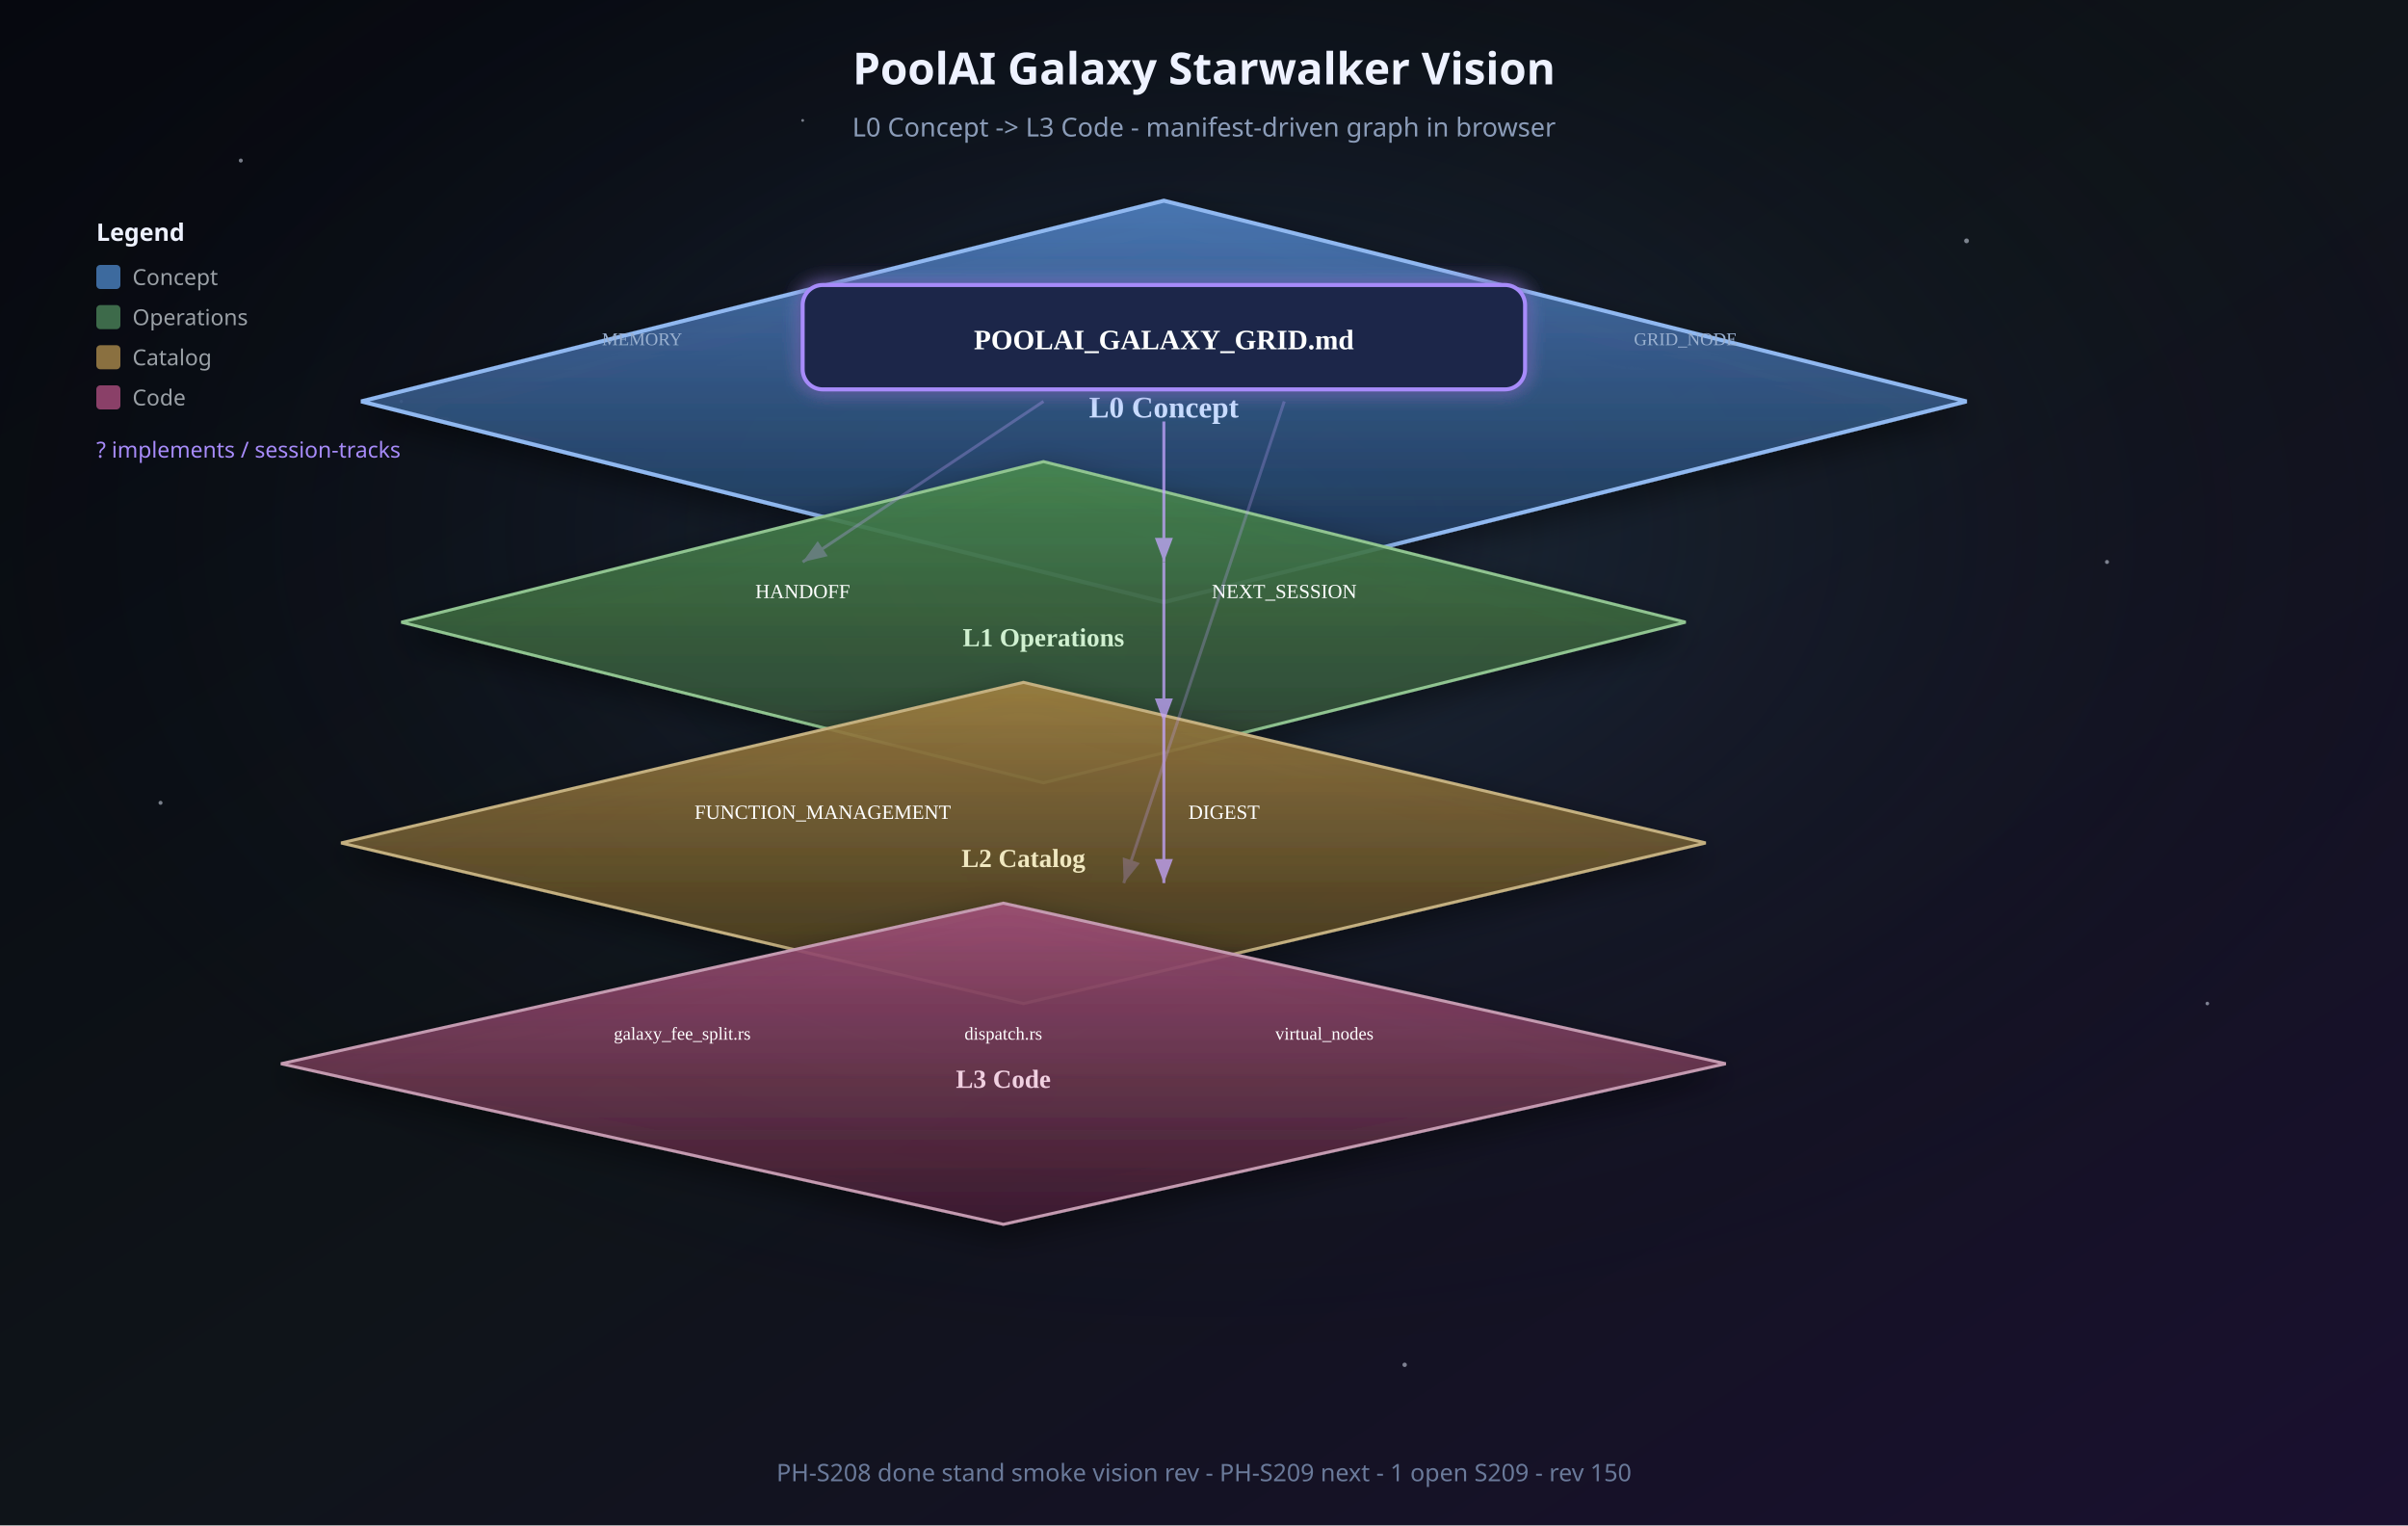
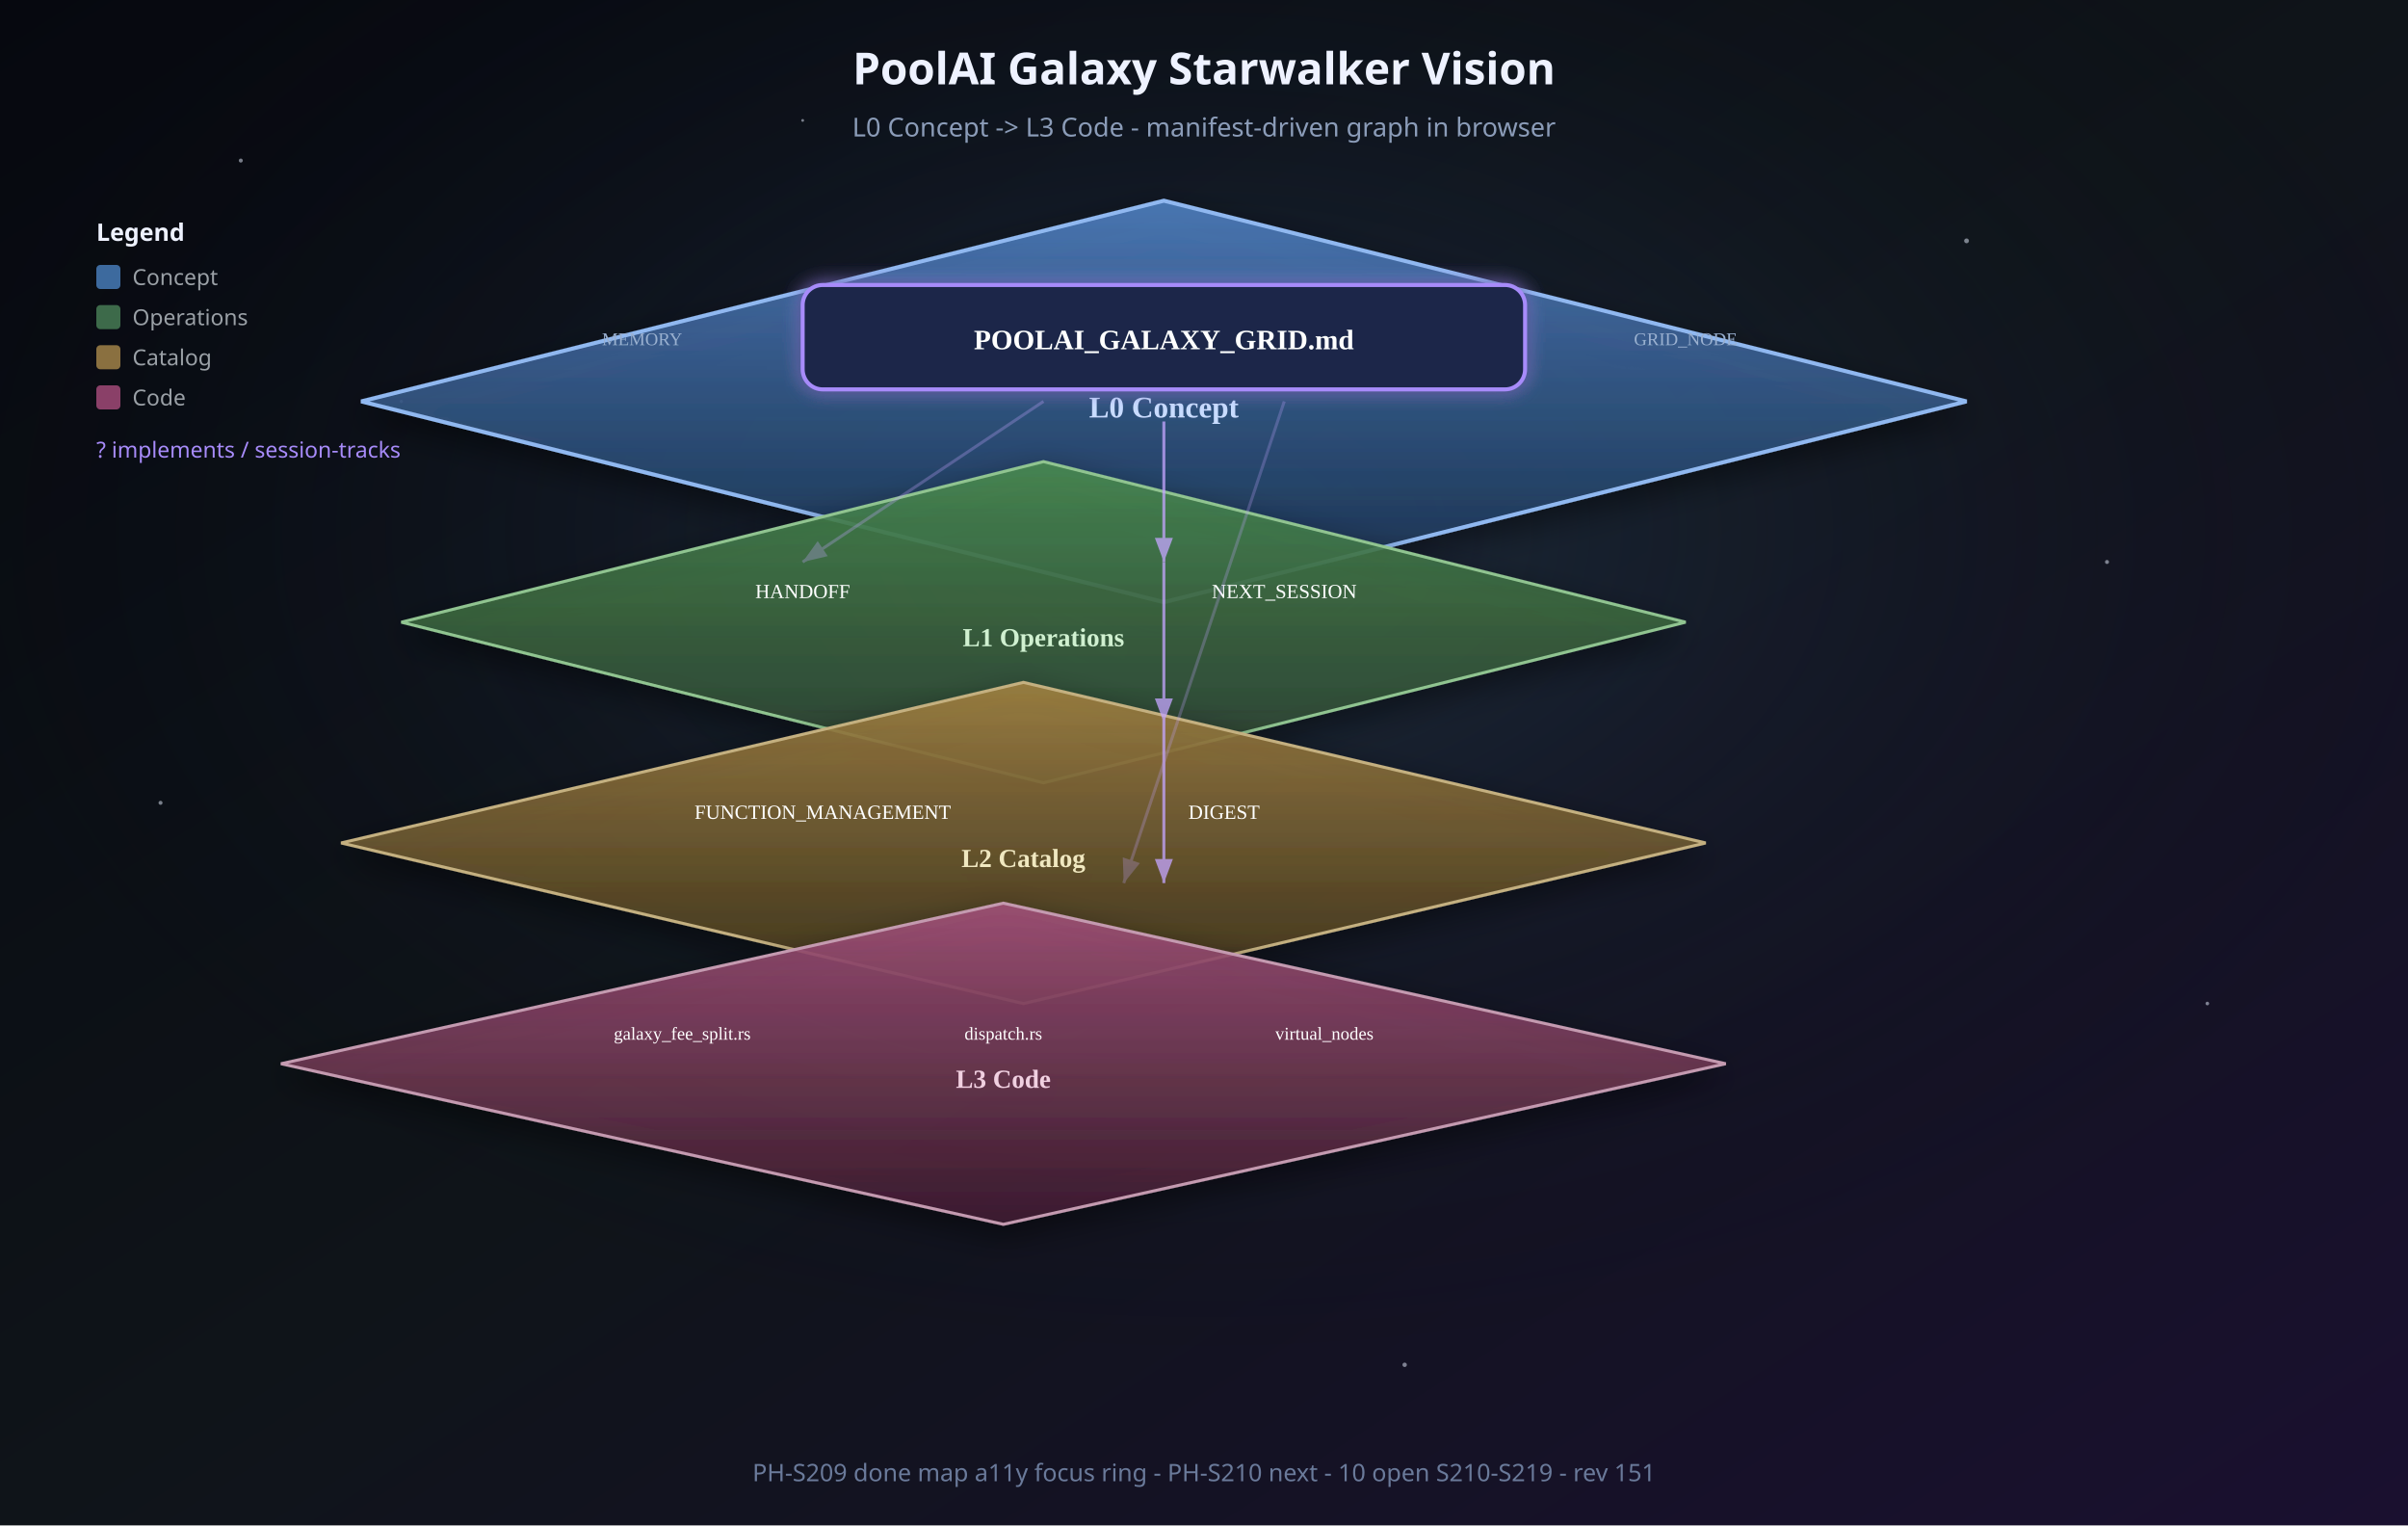
<svg xmlns="http://www.w3.org/2000/svg" viewBox="0 0 1200 760" role="img" aria-labelledby="title desc">
  <defs>
    <linearGradient id="bg" x1="0%" y1="0%" x2="100%" y2="100%">
      <stop offset="0%" stop-color="#06080f" />
      <stop offset="50%" stop-color="#0f1419" />
      <stop offset="100%" stop-color="#1a1030" />
    </linearGradient>
    <radialGradient id="nebula" cx="50%" cy="35%" r="55%">
      <stop offset="0%" stop-color="#3d5a8a" stop-opacity="0.35" />
      <stop offset="100%" stop-color="#06080f" stop-opacity="0" />
    </radialGradient>
    <linearGradient id="planeL0" x1="0%" y1="0%" x2="0%" y2="100%">
      <stop offset="0%" stop-color="#4a7ab8" stop-opacity="0.95" />
      <stop offset="100%" stop-color="#1e3350" stop-opacity="0.85" />
    </linearGradient>
    <linearGradient id="planeL1" x1="0%" y1="0%" x2="0%" y2="100%">
      <stop offset="0%" stop-color="#4a8a50" stop-opacity="0.9" />
      <stop offset="100%" stop-color="#2a4030" stop-opacity="0.85" />
    </linearGradient>
    <linearGradient id="planeL2" x1="0%" y1="0%" x2="0%" y2="100%">
      <stop offset="0%" stop-color="#a08040" stop-opacity="0.9" />
      <stop offset="100%" stop-color="#403520" stop-opacity="0.85" />
    </linearGradient>
    <linearGradient id="planeL3" x1="0%" y1="0%" x2="0%" y2="100%">
      <stop offset="0%" stop-color="#a05078" stop-opacity="0.9" />
      <stop offset="100%" stop-color="#402030" stop-opacity="0.85" />
    </linearGradient>
    <filter id="shadow" x="-30%" y="-30%" width="160%" height="160%">
      <feDropShadow dx="0" dy="6" stdDeviation="8" flood-color="#000" flood-opacity="0.5" />
    </filter>
    <filter id="glow" x="-50%" y="-50%" width="200%" height="200%">
      <feGaussianBlur stdDeviation="4" result="b" />
      <feMerge>
        <feMergeNode in="b" />
        <feMergeNode in="SourceGraphic" />
      </feMerge>
    </filter>
    <marker id="arrow" markerWidth="10" markerHeight="10" refX="8" refY="3" orient="auto">
      <path d="M0,0 L8,3 L0,6 Z" fill="#c4a5ff" />
    </marker>
  </defs>
  <rect width="1200" height="760" fill="url(#bg)" />
  <rect width="1200" height="760" fill="url(#nebula)" />
  <g fill="#e8f0ff" opacity="0.5">
    <circle cx="120" cy="80" r="1" />
    <circle cx="980" cy="120" r="1.2" />
    <circle cx="200" cy="200" r="0.8" />
    <circle cx="1050" cy="280" r="1" />
    <circle cx="80" cy="400" r="1" />
    <circle cx="1100" cy="500" r="0.9" />
    <circle cx="400" cy="60" r="0.7" />
    <circle cx="700" cy="680" r="1.1" />
  </g>
  <text x="600" y="42" text-anchor="middle" fill="#eef2ff" font-family="Segoe UI, system-ui, sans-serif" font-size="22" font-weight="600">PoolAI Galaxy Starwalker Vision</text>
  <text x="600" y="68" text-anchor="middle" fill="#8b9cb8" font-family="Segoe UI, system-ui, sans-serif" font-size="13">L0 Concept -&gt; L3 Code - manifest-driven graph in browser</text>
  <g transform="translate(180, 100)" filter="url(#shadow)">
    <path d="M0 100 L400 0 L800 100 L400 200 Z" fill="url(#planeL0)" stroke="#90b8f0" stroke-width="2" />
    <text x="400" y="108" text-anchor="middle" fill="#c8dcff" font-size="15" font-weight="700">L0 Concept</text>
    <g filter="url(#glow)">
      <rect x="220" y="42" width="360" height="52" rx="10" fill="#1a2848" stroke="#a78bfa" stroke-width="2" />
      <text x="400" y="74" text-anchor="middle" fill="#fff" font-size="14" font-weight="700">POOLAI_GALAXY_GRID.md</text>
    </g>
    <text x="140" y="72" text-anchor="middle" fill="#9ab0d0" font-size="9">MEMORY</text>
    <text x="660" y="72" text-anchor="middle" fill="#9ab0d0" font-size="9">GRID_NODE</text>
  </g>
  <g transform="translate(200, 230)" filter="url(#shadow)">
    <path d="M0 80 L320 0 L640 80 L320 160 Z" fill="url(#planeL1)" stroke="#90c490" stroke-width="1.5" />
    <text x="320" y="92" text-anchor="middle" fill="#d0f0d0" font-size="13" font-weight="600">L1 Operations</text>
    <text x="200" y="68" text-anchor="middle" fill="#fff" font-size="10">HANDOFF</text>
    <text x="440" y="68" text-anchor="middle" fill="#fff" font-size="10">NEXT_SESSION</text>
  </g>
  <g transform="translate(170, 340)" filter="url(#shadow)">
    <path d="M0 80 L340 0 L680 80 L340 160 Z" fill="url(#planeL2)" stroke="#c4b080" stroke-width="1.5" />
    <text x="340" y="92" text-anchor="middle" fill="#f0e8c0" font-size="13" font-weight="600">L2 Catalog</text>
    <text x="240" y="68" text-anchor="middle" fill="#fff" font-size="10">FUNCTION_MANAGEMENT</text>
    <text x="440" y="68" text-anchor="middle" fill="#fff" font-size="10">DIGEST</text>
  </g>
  <g transform="translate(140, 450)" filter="url(#shadow)">
    <path d="M0 80 L360 0 L720 80 L360 160 Z" fill="url(#planeL3)" stroke="#c49ab0" stroke-width="1.5" />
    <text x="360" y="92" text-anchor="middle" fill="#f0d0e0" font-size="13" font-weight="600">L3 Code</text>
    <text x="200" y="68" text-anchor="middle" fill="#fff" font-size="9">galaxy_fee_split.rs</text>
    <text x="360" y="68" text-anchor="middle" fill="#fff" font-size="9">dispatch.rs</text>
    <text x="520" y="68" text-anchor="middle" fill="#fff" font-size="9">virtual_nodes</text>
  </g>
  <g fill="none" stroke="#c4a5ff" stroke-width="1.5" marker-end="url(#arrow)" opacity="0.75">
    <path d="M580 210 L580 280" />
    <path d="M580 280 L580 360" />
    <path d="M580 360 L580 440" />
    <path d="M520 200 L400 280" opacity="0.4" />
    <path d="M640 200 L560 440" opacity="0.35" />
  </g>
  <g transform="translate(48, 120)" font-family="Segoe UI, system-ui, sans-serif" font-size="11">
    <text x="0" y="0" fill="#eef2ff" font-weight="600" font-size="12">Legend</text>
    <rect x="0" y="12" width="12" height="12" rx="2" fill="#3d6a9e" />
    <text x="18" y="22" fill="#9aa0a6">Concept</text>
    <rect x="0" y="32" width="12" height="12" rx="2" fill="#3d6a4a" />
    <text x="18" y="42" fill="#9aa0a6">Operations</text>
    <rect x="0" y="52" width="12" height="12" rx="2" fill="#8a7040" />
    <text x="18" y="62" fill="#9aa0a6">Catalog</text>
    <rect x="0" y="72" width="12" height="12" rx="2" fill="#8a4068" />
    <text x="18" y="82" fill="#9aa0a6">Code</text>
    <text x="0" y="108" fill="#a78bfa">? implements / session-tracks</text>
  </g>
-   <text x="600" y="738" text-anchor="middle" fill="#6a7a9a" font-family="Segoe UI, system-ui, sans-serif" font-size="12">PH-S208 done stand smoke vision rev - PH-S209 next - 1 open S209 - rev 150</text>
+   <text x="600" y="738" text-anchor="middle" fill="#6a7a9a" font-family="Segoe UI, system-ui, sans-serif" font-size="12">PH-S209 done map a11y focus ring - PH-S210 next - 10 open S210-S219 - rev 151</text>
</svg>
